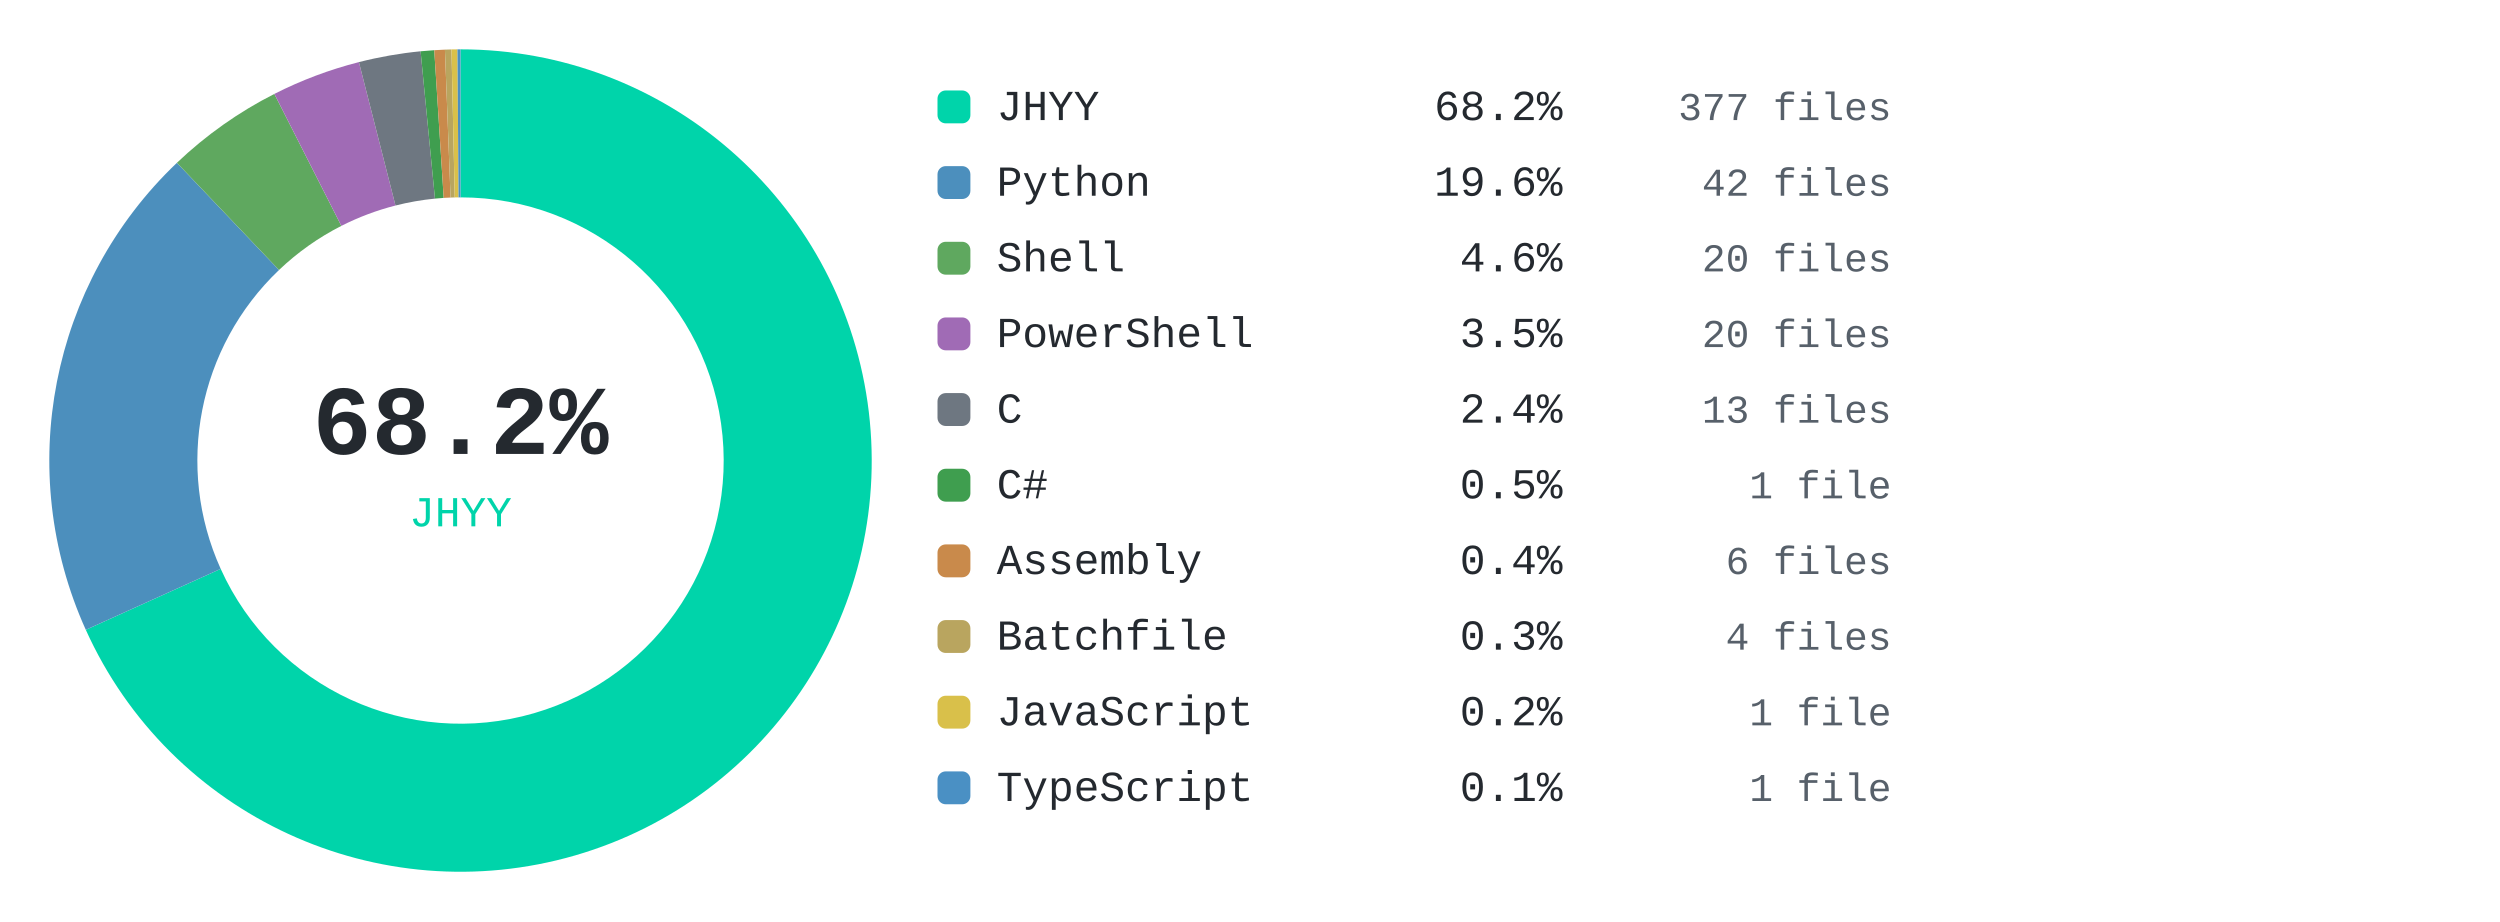
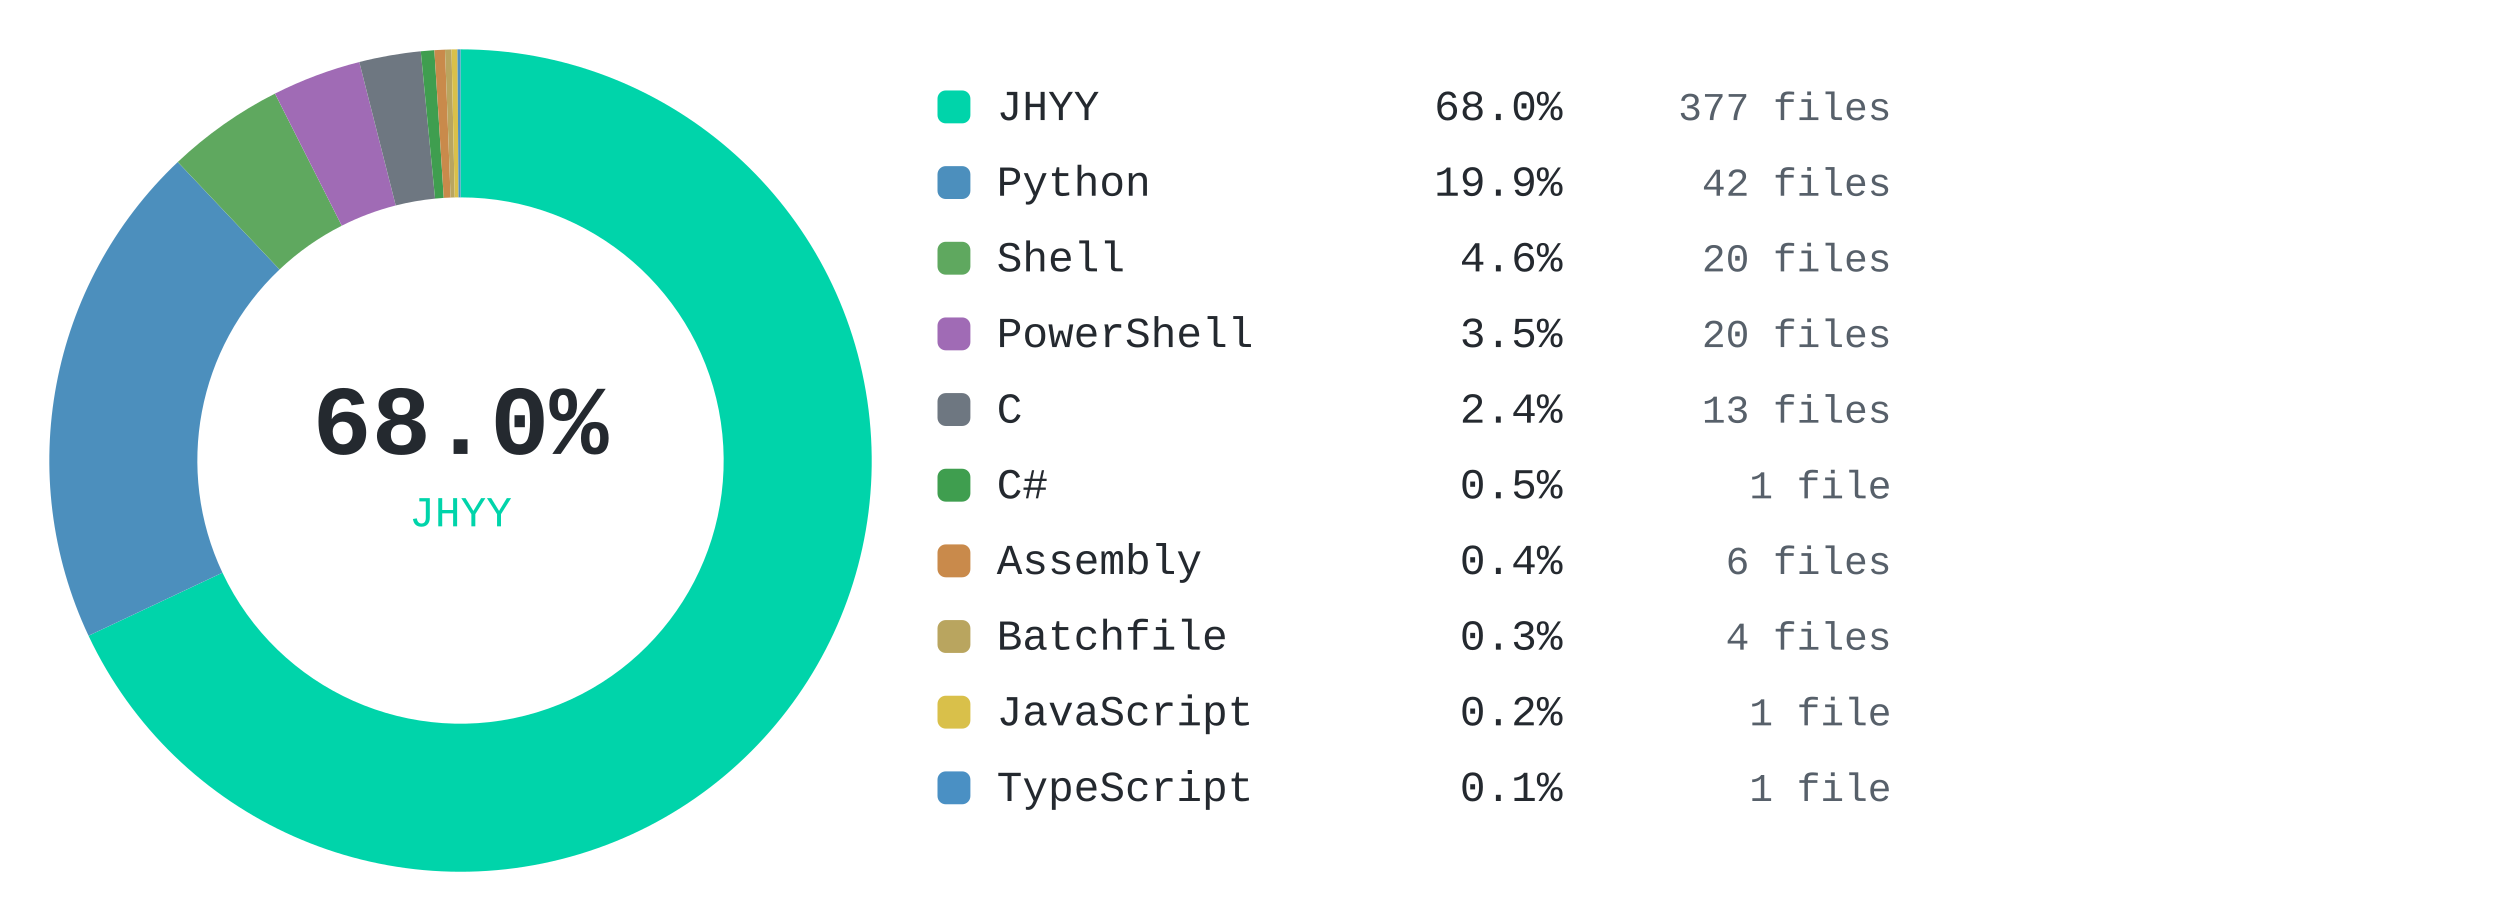
<svg xmlns="http://www.w3.org/2000/svg" width="760" height="280" viewBox="0 0 760 280" role="img" aria-label="Language composition by code lines">
-   <path d="M 140.00 15.00 A 125.0 125.0 0 1 1 26.08 191.46 L 67.09 172.93 A 80.0 80.0 0 1 0 140.00 60.00 Z" fill="#00d4aa" />
-   <path d="M 26.08 191.46 A 125.0 125.0 0 0 1 53.78 49.49 L 84.82 82.08 A 80.0 80.0 0 0 0 67.09 172.93 Z" fill="#4c8fbd" />
-   <path d="M 53.78 49.49 A 125.0 125.0 0 0 1 83.40 28.55 L 103.77 68.67 A 80.0 80.0 0 0 0 84.82 82.08 Z" fill="#5fa85f" />
-   <path d="M 83.40 28.55 A 125.0 125.0 0 0 1 109.11 18.88 L 120.23 62.48 A 80.0 80.0 0 0 0 103.77 68.67 Z" fill="#a06bb5" />
-   <path d="M 109.11 18.88 A 125.0 125.0 0 0 1 127.86 15.59 L 132.23 60.38 A 80.0 80.0 0 0 0 120.23 62.48 Z" fill="#6e7781" />
-   <path d="M 127.86 15.59 A 125.0 125.0 0 0 1 132.01 15.26 L 134.88 60.16 A 80.0 80.0 0 0 0 132.23 60.38 Z" fill="#3f9e4f" />
-   <path d="M 132.01 15.26 A 125.0 125.0 0 0 1 135.26 15.09 L 136.97 60.06 A 80.0 80.0 0 0 0 134.88 60.16 Z" fill="#c98a4b" />
-   <path d="M 135.26 15.09 A 125.0 125.0 0 0 1 137.25 15.03 L 138.24 60.02 A 80.0 80.0 0 0 0 136.97 60.06 Z" fill="#b9a55f" />
-   <path d="M 137.25 15.03 A 125.0 125.0 0 0 1 139.06 15.00 L 139.40 60.00 A 80.0 80.0 0 0 0 138.24 60.02 Z" fill="#d9c04a" />
+   <path d="M 140.00 15.00 A 125.0 125.0 0 1 1 26.91 193.26 L 67.62 174.09 A 80.0 80.0 0 1 0 140.00 60.00 Z" fill="#00d4aa" />
+   <path d="M 26.91 193.26 A 125.0 125.0 0 0 1 54.04 49.25 L 84.98 81.92 A 80.0 80.0 0 0 0 67.62 174.09 Z" fill="#4c8fbd" />
+   <path d="M 54.04 49.25 A 125.0 125.0 0 0 1 83.59 28.45 L 103.90 68.61 A 80.0 80.0 0 0 0 84.98 81.92 Z" fill="#5fa85f" />
+   <path d="M 83.59 28.45 A 125.0 125.0 0 0 1 109.22 18.85 L 120.30 62.46 A 80.0 80.0 0 0 0 103.90 68.61 Z" fill="#a06bb5" />
+   <path d="M 109.22 18.85 A 125.0 125.0 0 0 1 127.91 15.59 L 132.26 60.38 A 80.0 80.0 0 0 0 120.30 62.46 Z" fill="#6e7781" />
+   <path d="M 127.91 15.59 A 125.0 125.0 0 0 1 132.04 15.25 L 134.90 60.16 A 80.0 80.0 0 0 0 132.26 60.38 Z" fill="#3f9e4f" />
+   <path d="M 132.04 15.25 A 125.0 125.0 0 0 1 135.28 15.09 L 136.98 60.06 A 80.0 80.0 0 0 0 134.90 60.16 Z" fill="#c98a4b" />
+   <path d="M 135.28 15.09 A 125.0 125.0 0 0 1 137.26 15.03 L 138.24 60.02 A 80.0 80.0 0 0 0 136.98 60.06 Z" fill="#b9a55f" />
+   <path d="M 137.26 15.03 A 125.0 125.0 0 0 1 139.06 15.00 L 139.40 60.00 A 80.0 80.0 0 0 0 138.24 60.02 Z" fill="#d9c04a" />
  <path d="M 139.06 15.00 A 125.0 125.0 0 0 1 140.00 15.00 L 140.00 60.00 A 80.0 80.0 0 0 0 139.40 60.00 Z" fill="#4a90c4" />
-   <text x="140.0" y="138.0" font-family="SFMono-Regular,Consolas,Liberation Mono,monospace" font-size="30" font-weight="700" fill="#24292f" text-anchor="middle">68.2%</text>
+   <text x="140.0" y="138.0" font-family="SFMono-Regular,Consolas,Liberation Mono,monospace" font-size="30" font-weight="700" fill="#24292f" text-anchor="middle">68.0%</text>
  <text x="140.0" y="160.0" font-family="SFMono-Regular,Consolas,Liberation Mono,monospace" font-size="13" fill="#00d4aa" text-anchor="middle">JHYY</text>
  <rect x="285" y="27.5" width="10" height="10" rx="2.5" fill="#00d4aa" />
  <text x="303" y="36.5" font-family="SFMono-Regular,Consolas,Liberation Mono,monospace" font-size="13" fill="#24292f">JHYY</text>
-   <text x="475" y="36.5" font-family="SFMono-Regular,Consolas,Liberation Mono,monospace" font-size="13" fill="#24292f" text-anchor="end">68.2%</text>
+   <text x="475" y="36.5" font-family="SFMono-Regular,Consolas,Liberation Mono,monospace" font-size="13" fill="#24292f" text-anchor="end">68.0%</text>
  <text x="575" y="36.5" font-family="SFMono-Regular,Consolas,Liberation Mono,monospace" font-size="12" fill="#57606a" text-anchor="end">377 files</text>
  <rect x="285" y="50.5" width="10" height="10" rx="2.5" fill="#4c8fbd" />
  <text x="303" y="59.5" font-family="SFMono-Regular,Consolas,Liberation Mono,monospace" font-size="13" fill="#24292f">Python</text>
-   <text x="475" y="59.5" font-family="SFMono-Regular,Consolas,Liberation Mono,monospace" font-size="13" fill="#24292f" text-anchor="end">19.6%</text>
+   <text x="475" y="59.5" font-family="SFMono-Regular,Consolas,Liberation Mono,monospace" font-size="13" fill="#24292f" text-anchor="end">19.9%</text>
  <text x="575" y="59.5" font-family="SFMono-Regular,Consolas,Liberation Mono,monospace" font-size="12" fill="#57606a" text-anchor="end">42 files</text>
  <rect x="285" y="73.5" width="10" height="10" rx="2.5" fill="#5fa85f" />
  <text x="303" y="82.5" font-family="SFMono-Regular,Consolas,Liberation Mono,monospace" font-size="13" fill="#24292f">Shell</text>
  <text x="475" y="82.5" font-family="SFMono-Regular,Consolas,Liberation Mono,monospace" font-size="13" fill="#24292f" text-anchor="end">4.6%</text>
  <text x="575" y="82.5" font-family="SFMono-Regular,Consolas,Liberation Mono,monospace" font-size="12" fill="#57606a" text-anchor="end">20 files</text>
  <rect x="285" y="96.5" width="10" height="10" rx="2.5" fill="#a06bb5" />
  <text x="303" y="105.5" font-family="SFMono-Regular,Consolas,Liberation Mono,monospace" font-size="13" fill="#24292f">PowerShell</text>
  <text x="475" y="105.5" font-family="SFMono-Regular,Consolas,Liberation Mono,monospace" font-size="13" fill="#24292f" text-anchor="end">3.5%</text>
  <text x="575" y="105.5" font-family="SFMono-Regular,Consolas,Liberation Mono,monospace" font-size="12" fill="#57606a" text-anchor="end">20 files</text>
  <rect x="285" y="119.5" width="10" height="10" rx="2.5" fill="#6e7781" />
  <text x="303" y="128.5" font-family="SFMono-Regular,Consolas,Liberation Mono,monospace" font-size="13" fill="#24292f">C</text>
  <text x="475" y="128.5" font-family="SFMono-Regular,Consolas,Liberation Mono,monospace" font-size="13" fill="#24292f" text-anchor="end">2.4%</text>
  <text x="575" y="128.5" font-family="SFMono-Regular,Consolas,Liberation Mono,monospace" font-size="12" fill="#57606a" text-anchor="end">13 files</text>
  <rect x="285" y="142.5" width="10" height="10" rx="2.5" fill="#3f9e4f" />
  <text x="303" y="151.5" font-family="SFMono-Regular,Consolas,Liberation Mono,monospace" font-size="13" fill="#24292f">C#</text>
  <text x="475" y="151.5" font-family="SFMono-Regular,Consolas,Liberation Mono,monospace" font-size="13" fill="#24292f" text-anchor="end">0.5%</text>
  <text x="575" y="151.5" font-family="SFMono-Regular,Consolas,Liberation Mono,monospace" font-size="12" fill="#57606a" text-anchor="end">1 file</text>
  <rect x="285" y="165.5" width="10" height="10" rx="2.5" fill="#c98a4b" />
  <text x="303" y="174.5" font-family="SFMono-Regular,Consolas,Liberation Mono,monospace" font-size="13" fill="#24292f">Assembly</text>
  <text x="475" y="174.5" font-family="SFMono-Regular,Consolas,Liberation Mono,monospace" font-size="13" fill="#24292f" text-anchor="end">0.4%</text>
  <text x="575" y="174.5" font-family="SFMono-Regular,Consolas,Liberation Mono,monospace" font-size="12" fill="#57606a" text-anchor="end">6 files</text>
  <rect x="285" y="188.5" width="10" height="10" rx="2.5" fill="#b9a55f" />
  <text x="303" y="197.5" font-family="SFMono-Regular,Consolas,Liberation Mono,monospace" font-size="13" fill="#24292f">Batchfile</text>
  <text x="475" y="197.5" font-family="SFMono-Regular,Consolas,Liberation Mono,monospace" font-size="13" fill="#24292f" text-anchor="end">0.3%</text>
  <text x="575" y="197.5" font-family="SFMono-Regular,Consolas,Liberation Mono,monospace" font-size="12" fill="#57606a" text-anchor="end">4 files</text>
  <rect x="285" y="211.5" width="10" height="10" rx="2.5" fill="#d9c04a" />
  <text x="303" y="220.5" font-family="SFMono-Regular,Consolas,Liberation Mono,monospace" font-size="13" fill="#24292f">JavaScript</text>
  <text x="475" y="220.5" font-family="SFMono-Regular,Consolas,Liberation Mono,monospace" font-size="13" fill="#24292f" text-anchor="end">0.2%</text>
  <text x="575" y="220.5" font-family="SFMono-Regular,Consolas,Liberation Mono,monospace" font-size="12" fill="#57606a" text-anchor="end">1 file</text>
  <rect x="285" y="234.5" width="10" height="10" rx="2.5" fill="#4a90c4" />
  <text x="303" y="243.5" font-family="SFMono-Regular,Consolas,Liberation Mono,monospace" font-size="13" fill="#24292f">TypeScript</text>
  <text x="475" y="243.5" font-family="SFMono-Regular,Consolas,Liberation Mono,monospace" font-size="13" fill="#24292f" text-anchor="end">0.1%</text>
  <text x="575" y="243.5" font-family="SFMono-Regular,Consolas,Liberation Mono,monospace" font-size="12" fill="#57606a" text-anchor="end">1 file</text>
</svg>
